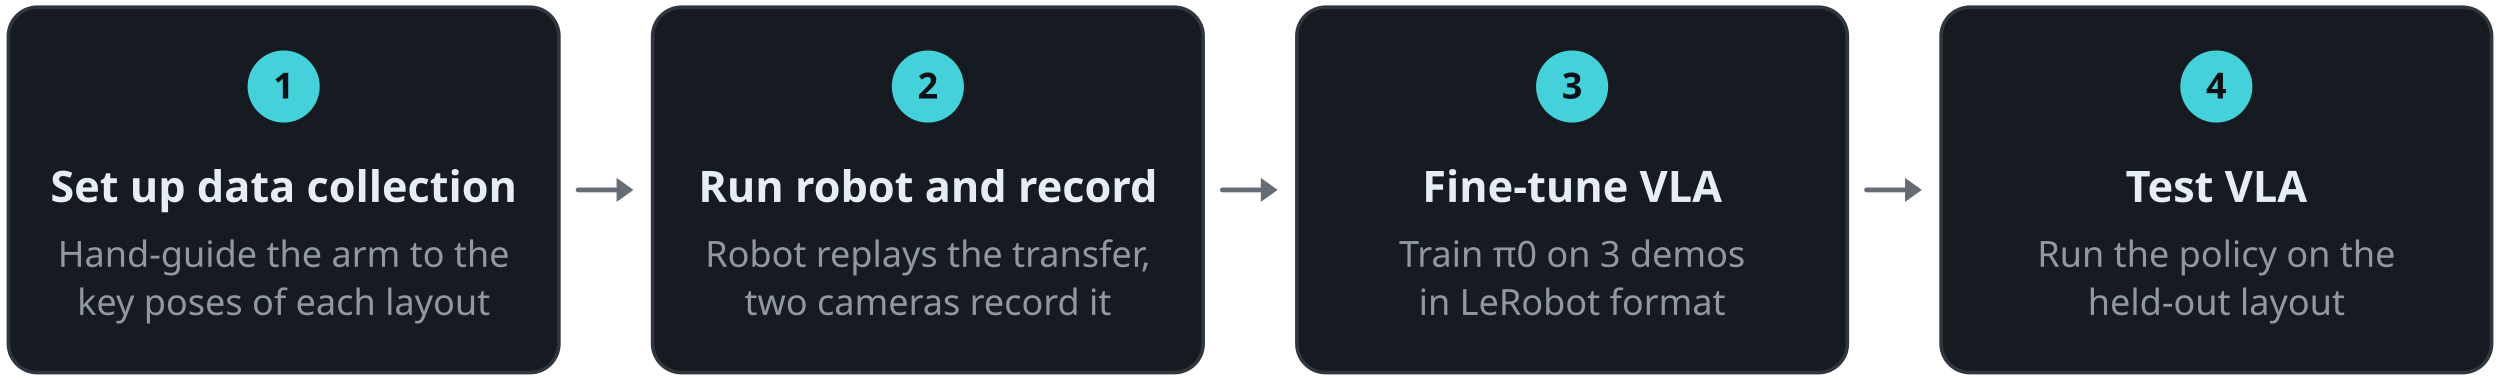
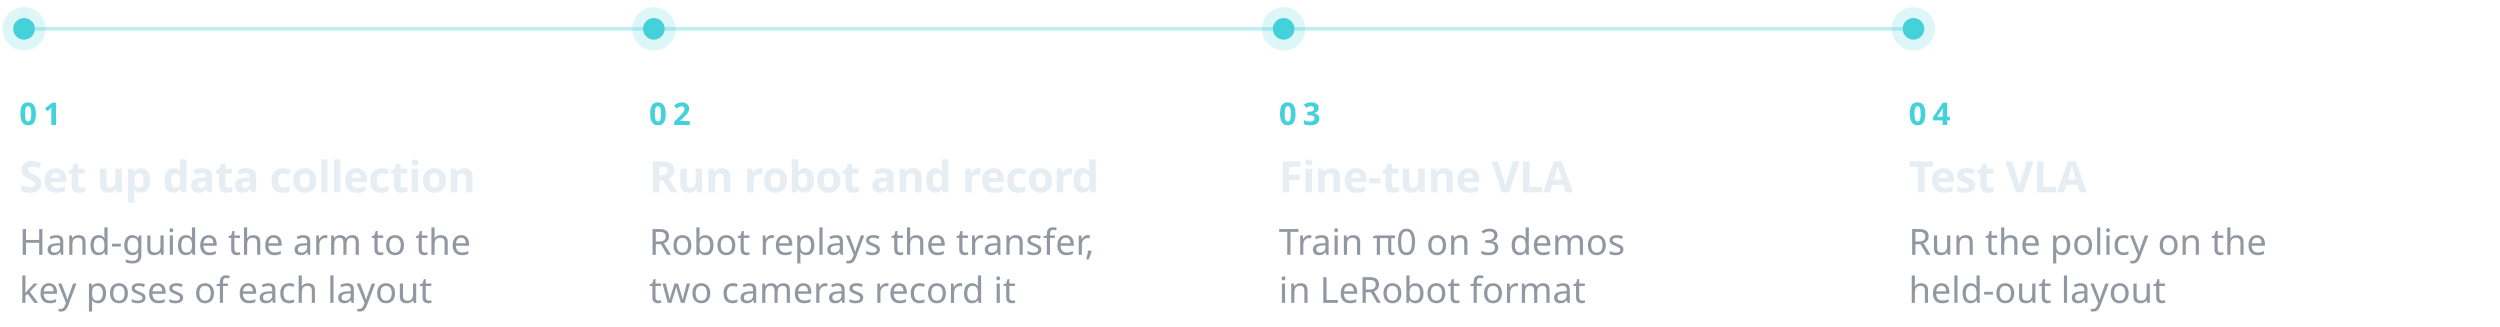
- <svg xmlns="http://www.w3.org/2000/svg" viewBox="0 0 1040 158" width="1040" height="158" role="img" aria-label="Bench2Bot pipeline: set up data collection, run robot and record, fine-tune VLA, test VLA">
-   <g font-family="-apple-system, BlinkMacSystemFont, 'Segoe UI', 'Noto Sans', Helvetica, Arial, sans-serif" text-anchor="middle">
-     <rect x="3.5" y="3" width="229" height="152" rx="12" fill="#161B22" stroke="#30363D" stroke-width="1.5" />
-     <circle cx="118.0" cy="36" r="15" fill="#45D1D9" />
-     <text x="118.0" y="41" font-size="15" font-weight="700" fill="#0D1117">1</text>
-     <text x="118.0" y="84" font-size="18" font-weight="600" fill="#E6EDF3">Set up data collection</text>
-     <text x="118.0" y="111" font-size="15" fill="#9198A1">Hand-guide the arm to the</text>
-     <text x="118.0" y="131" font-size="15" fill="#9198A1">key poses of each layout</text>
-     <path d="M240.5 79.0 H257.5" stroke="#656C76" stroke-width="2" stroke-linecap="round" />
-     <path d="M256.5 74.0 L263.5 79.0 L256.5 84.0 Z" fill="#656C76" />
-     <rect x="271.5" y="3" width="229" height="152" rx="12" fill="#161B22" stroke="#30363D" stroke-width="1.5" />
-     <circle cx="386.0" cy="36" r="15" fill="#45D1D9" />
-     <text x="386.0" y="41" font-size="15" font-weight="700" fill="#0D1117">2</text>
-     <text x="386.0" y="84" font-size="18" font-weight="600" fill="#E6EDF3">Run robot and record</text>
-     <text x="386.0" y="111" font-size="15" fill="#9198A1">Robot replays the transfer,</text>
-     <text x="386.0" y="131" font-size="15" fill="#9198A1">two cameras record it</text>
-     <path d="M508.5 79.0 H525.5" stroke="#656C76" stroke-width="2" stroke-linecap="round" />
-     <path d="M524.5 74.0 L531.5 79.0 L524.5 84.0 Z" fill="#656C76" />
-     <rect x="539.5" y="3" width="229" height="152" rx="12" fill="#161B22" stroke="#30363D" stroke-width="1.5" />
-     <circle cx="654.0" cy="36" r="15" fill="#45D1D9" />
-     <text x="654.0" y="41" font-size="15" font-weight="700" fill="#0D1117">3</text>
-     <text x="654.0" y="84" font-size="18" font-weight="600" fill="#E6EDF3">Fine-tune VLA</text>
-     <text x="654.0" y="111" font-size="15" fill="#9198A1">Train π0 on 3 demos</text>
-     <text x="654.0" y="131" font-size="15" fill="#9198A1">in LeRobot format</text>
-     <path d="M776.5 79.0 H793.5" stroke="#656C76" stroke-width="2" stroke-linecap="round" />
-     <path d="M792.5 74.0 L799.5 79.0 L792.5 84.0 Z" fill="#656C76" />
-     <rect x="807.5" y="3" width="229" height="152" rx="12" fill="#161B22" stroke="#30363D" stroke-width="1.5" />
-     <circle cx="922.0" cy="36" r="15" fill="#45D1D9" />
-     <text x="922.0" y="41" font-size="15" font-weight="700" fill="#0D1117">4</text>
-     <text x="922.0" y="84" font-size="18" font-weight="600" fill="#E6EDF3">Test VLA</text>
-     <text x="922.0" y="111" font-size="15" fill="#9198A1">Run the policy on the</text>
-     <text x="922.0" y="131" font-size="15" fill="#9198A1">held-out layout</text>
+ <svg xmlns="http://www.w3.org/2000/svg" viewBox="0 0 1040 136" width="1040" height="136" role="img" aria-label="Bench2Bot pipeline: set up data collection, run robot and record, fine-tune VLA, test VLA">
+   <path d="M10 12 H796" stroke="#45D1D9" stroke-opacity="0.35" stroke-width="1.5" />
+   <g font-family="-apple-system, BlinkMacSystemFont, 'Segoe UI', 'Noto Sans', Helvetica, Arial, sans-serif">
+     <circle cx="10" cy="12" r="9" fill="#45D1D9" fill-opacity="0.18" />
+     <circle cx="10" cy="12" r="4.5" fill="#45D1D9" />
+     <text x="8" y="52" font-size="13" font-weight="600" letter-spacing="2.5" fill="#45D1D9">01</text>
+     <text x="8" y="80" font-size="18" font-weight="600" letter-spacing="-0.2" fill="#E6EDF3">Set up data collection</text>
+     <text x="8" y="106" font-size="15" fill="#9198A1">Hand-guide the arm to the</text>
+     <text x="8" y="126" font-size="15" fill="#9198A1">key poses of each layout</text>
+     <circle cx="272" cy="12" r="9" fill="#45D1D9" fill-opacity="0.18" />
+     <circle cx="272" cy="12" r="4.5" fill="#45D1D9" />
+     <text x="270" y="52" font-size="13" font-weight="600" letter-spacing="2.5" fill="#45D1D9">02</text>
+     <text x="270" y="80" font-size="18" font-weight="600" letter-spacing="-0.2" fill="#E6EDF3">Run robot and record</text>
+     <text x="270" y="106" font-size="15" fill="#9198A1">Robot replays the transfer,</text>
+     <text x="270" y="126" font-size="15" fill="#9198A1">two cameras record it</text>
+     <circle cx="534" cy="12" r="9" fill="#45D1D9" fill-opacity="0.18" />
+     <circle cx="534" cy="12" r="4.5" fill="#45D1D9" />
+     <text x="532" y="52" font-size="13" font-weight="600" letter-spacing="2.5" fill="#45D1D9">03</text>
+     <text x="532" y="80" font-size="18" font-weight="600" letter-spacing="-0.2" fill="#E6EDF3">Fine-tune VLA</text>
+     <text x="532" y="106" font-size="15" fill="#9198A1">Train π0 on 3 demos</text>
+     <text x="532" y="126" font-size="15" fill="#9198A1">in LeRobot format</text>
+     <circle cx="796" cy="12" r="9" fill="#45D1D9" fill-opacity="0.18" />
+     <circle cx="796" cy="12" r="4.5" fill="#45D1D9" />
+     <text x="794" y="52" font-size="13" font-weight="600" letter-spacing="2.5" fill="#45D1D9">04</text>
+     <text x="794" y="80" font-size="18" font-weight="600" letter-spacing="-0.2" fill="#E6EDF3">Test VLA</text>
+     <text x="794" y="106" font-size="15" fill="#9198A1">Run the policy on the</text>
+     <text x="794" y="126" font-size="15" fill="#9198A1">held-out layout</text>
  </g>
</svg>
